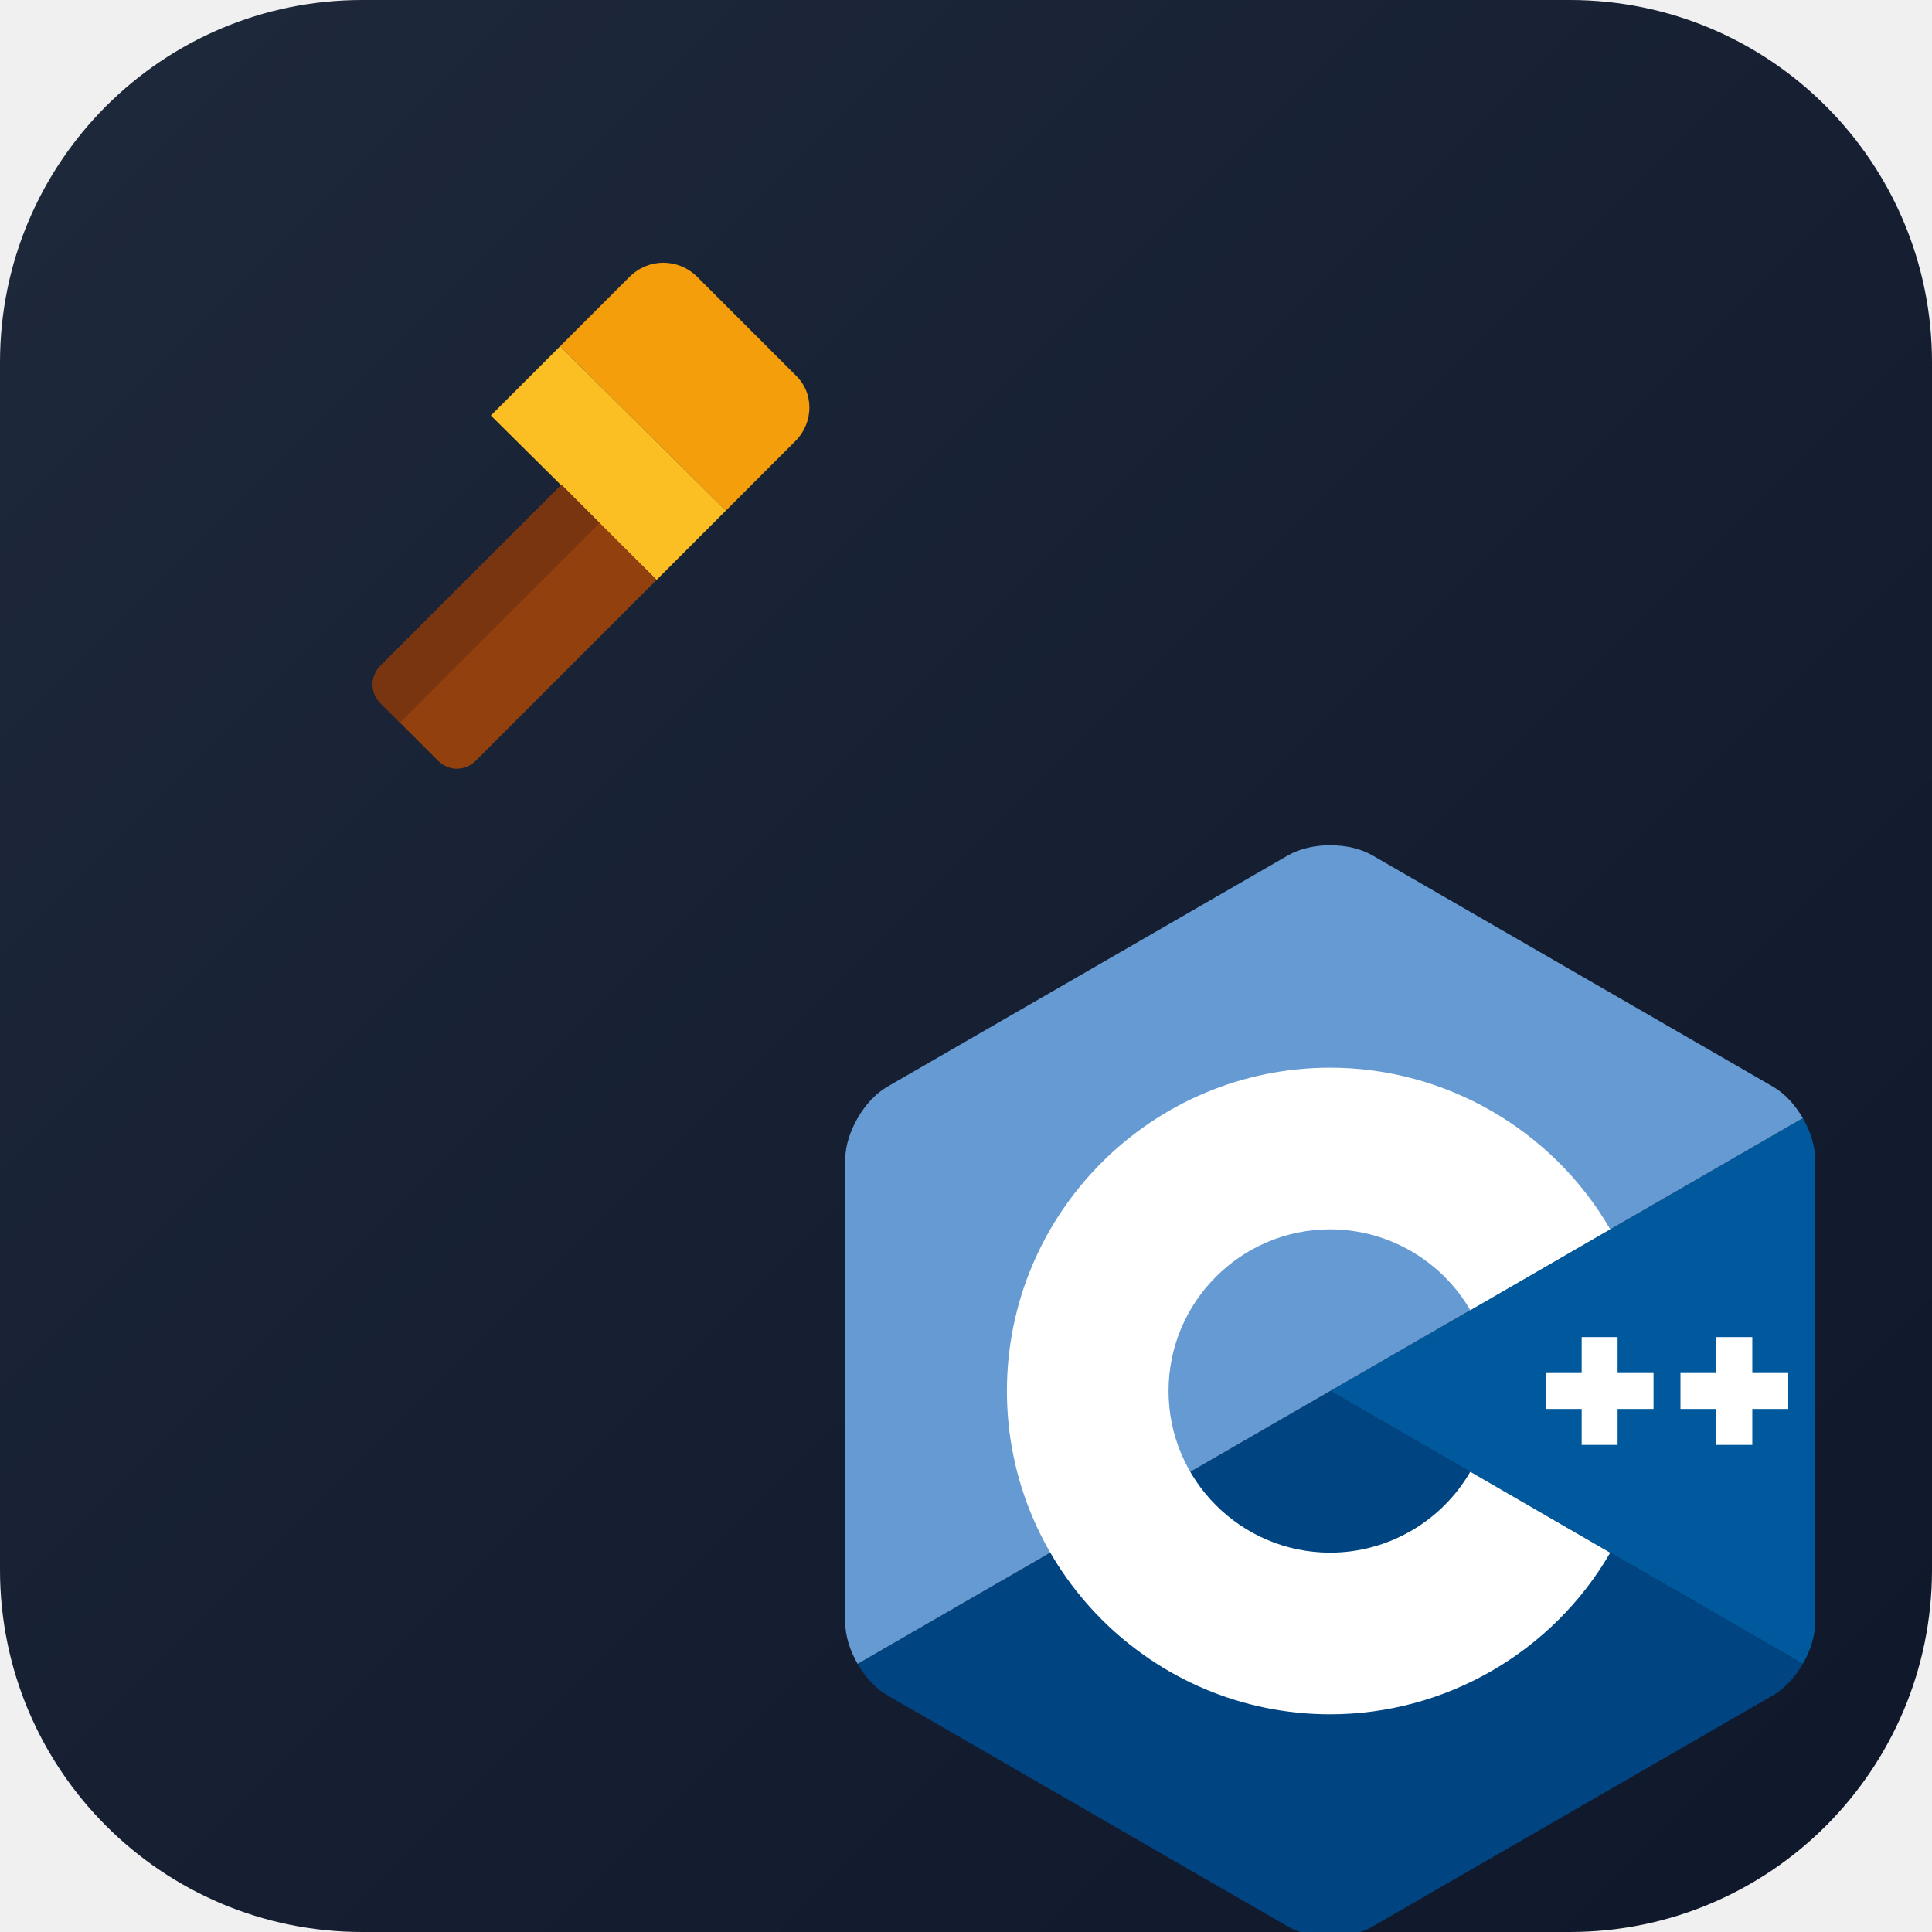
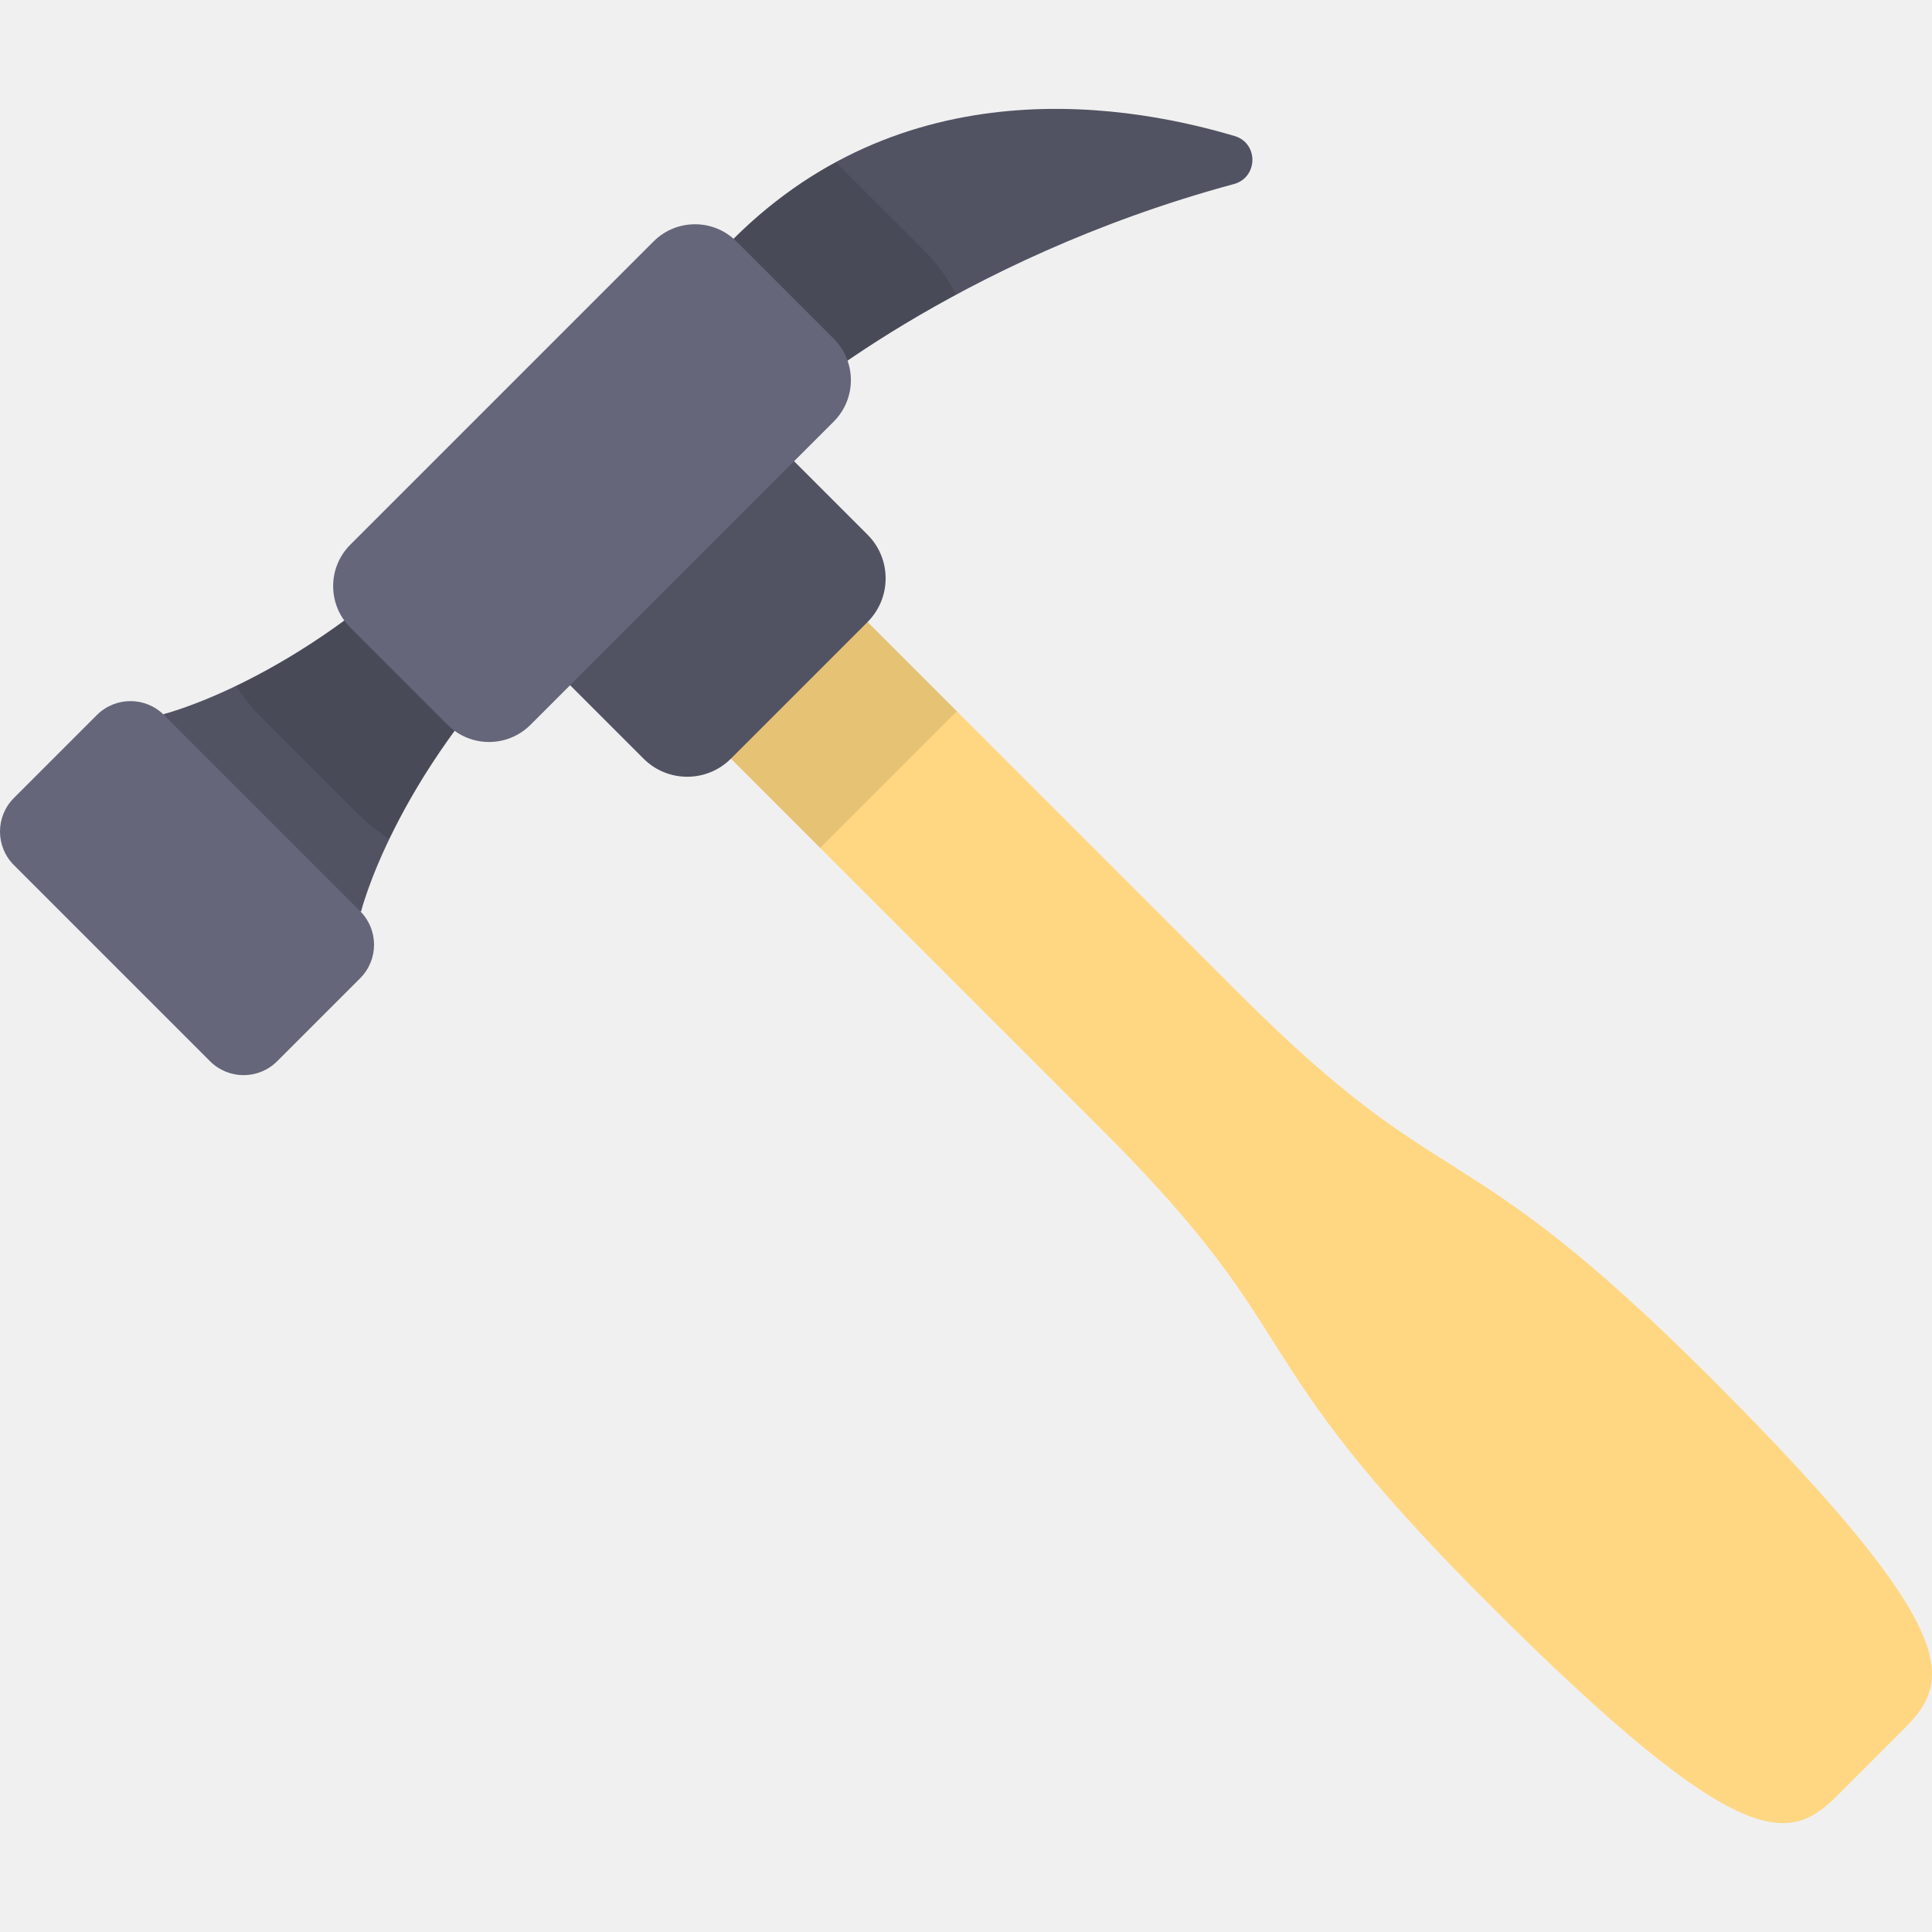
- <svg xmlns="http://www.w3.org/2000/svg" viewBox="0 0 64 64">
-   <defs>
-     <linearGradient id="bgGrad" x1="0%" y1="0%" x2="100%" y2="100%">
-       <stop offset="0%" style="stop-color:#1e293b;stop-opacity:1" />
-       <stop offset="100%" style="stop-color:#0f172a;stop-opacity:1" />
-     </linearGradient>
-   </defs>
-   <rect width="64" height="64" rx="12" fill="url(#bgGrad)" />
-   <g transform="translate(6, 4) scale(0.45)">
-     <path fill="#f59e0b" d="M45.2,23.6l-5.1,5.1L27.9,16.6l5.1-5.1c1.4-1.4,3.6-1.4,5,0l7.2,7.2C46.6,20,46.6,22.2,45.2,23.6z" />
-     <path fill="#fbbf24" d="M40.1,28.7l-5.1,5.1L22.8,21.7l5.1-5.1L40.1,28.7z" />
-     <path fill="#92400e" d="M35,33.8L21.7,47.1c-0.8,0.8-2,0.8-2.8,0l-4.2-4.2c-0.8-0.8-0.8-2,0-2.8L28,26.8L35,33.8z" />
-     <path fill="#78350f" d="M28,26.8l-13.3,13.3c-0.8,0.8-0.8,2,0,2.8l1.4,1.4l14.7-14.7L28,26.8z" />
+ <svg xmlns="http://www.w3.org/2000/svg" height="800px" width="800px" version="1.1" id="Layer_1" viewBox="0 0 511.999 511.999" xml:space="preserve">
+   <path style="fill:#FFD782;" d="M213.296,148.223c0,0,59.176,59.176,115.196,115.196s57.333,34.191,125.188,102.046  s63.424,80.176,50.8,92.8l-17.358,17.358c-12.624,12.624-24.945,17.055-92.8-50.8s-46.027-69.169-102.046-125.188  S177.081,184.44,177.081,184.44L213.296,148.223z" />
+   <g>
+     <path style="fill:#515262;" d="M43.249,189.273l0.211,0.211l6.102,45.88l45.88,6.102l0.211,0.211c0,0,8.657-35.279,45.846-72.47   l-25.78-25.78C78.528,180.616,43.249,189.273,43.249,189.273z" />
+     <path style="fill:#515262;" d="M208.203,107.916c0,0,44.414-39.041,118.78-59.138c6.436-1.74,6.596-10.825,0.205-12.727   c-31.835-9.476-93.724-18.349-139.467,34.385L208.203,107.916z" />
  </g>
-   <g transform="translate(28, 28) scale(0.105)">
-     <path fill="#00599C" d="M302.107 258.262c2.401-4.159 3.893-8.845 3.893-13.053V99.14c0-4.208-1.49-8.893-3.892-13.052L153 172.175l149.107 86.087z" />
-     <path fill="#004482" d="m166.25 341.193 126.5-73.034c3.644-2.104 6.956-5.737 9.357-9.897L153 172.175 3.893 258.263c2.401 4.159 5.714 7.793 9.357 9.896l126.5 73.034c7.287 4.208 19.213 4.208 26.5 0z" />
-     <path fill="#659AD2" d="M302.108 86.087c-2.402-4.16-5.715-7.793-9.358-9.897L166.25 3.156c-7.287-4.208-19.213-4.208-26.5 0L13.25 76.19C5.962 80.397 0 90.725 0 99.14v146.069c0 4.208 1.491 8.894 3.893 13.053L153 172.175l149.108-86.088z" />
-     <path fill="#fff" d="M153 274.175c-56.243 0-102-45.757-102-102s45.757-102 102-102c36.292 0 70.139 19.53 88.331 50.968l-44.143 25.544c-9.105-15.736-26.038-25.512-44.188-25.512-28.122 0-51 22.878-51 51 0 28.121 22.878 51 51 51 18.152 0 35.085-9.776 44.191-25.515l44.143 25.543c-18.192 31.441-52.04 50.972-88.334 50.972z" />
-     <path fill="#fff" d="M255 166.508h-11.334v-11.333h-11.332v11.333H221v11.333h11.334v11.334h11.332v-11.334H255zM297.5 166.508h-11.334v-11.333h-11.332v11.333H263.5v11.333h11.334v11.334h11.332v-11.334H297.5z" />
+   <path style="opacity:0.1;enable-background:new    ;" d="M213.296,148.223l-36.215,36.215c0,0,16.484,16.484,40.284,40.284l0,0  l36.215-36.215C229.78,164.708,213.296,148.223,213.296,148.223z" />
+   <path style="fill:#515262;" d="M127.212,157.714l43.34,43.34c6.39,6.39,16.752,6.39,23.142,0l36.215-36.215  c6.39-6.39,6.39-16.752,0-23.142l-43.34-43.34L127.212,157.714z" />
+   <path style="opacity:0.1;enable-background:new    ;" d="M69.167,189.978l25.78,25.78c2.544,2.544,5.306,4.739,8.218,6.606  c6.586-13.706,18.326-33.15,38.333-53.157l-25.78-25.78c-20.007,20.007-39.451,31.748-53.157,38.333  C64.429,184.672,66.622,187.434,69.167,189.978z" />
+   <path style="opacity:0.1;enable-background:new    ;" d="M253.414,78.081c-2.248-4.318-5.18-8.371-8.801-11.991l-23.116-23.115  c-11.742,6.361-23.192,15.26-33.778,27.463l20.482,37.478C208.203,107.916,224.333,93.744,253.414,78.081z" />
+   <g>
+     <path style="fill:#65667A;" d="M173.202,63.981l-80.364,80.364c-6.065,6.065-6.065,15.897,0,21.962l25.78,25.78   c6.065,6.065,15.897,6.065,21.962,0l80.364-80.364c6.065-6.065,6.065-15.897,0-21.962l-25.78-25.78   C189.099,57.916,179.266,57.916,173.202,63.981z" />
+     <path style="fill:#65667A;" d="M25.677,189.483L3.683,211.478c-4.911,4.911-4.911,12.872,0,17.783l51.982,51.982   c4.911,4.911,12.872,4.911,17.783,0l21.995-21.995c4.911-4.911,4.911-12.872,0-17.783l-51.982-51.982   C38.549,184.573,30.588,184.573,25.677,189.483z" />
  </g>
</svg>
